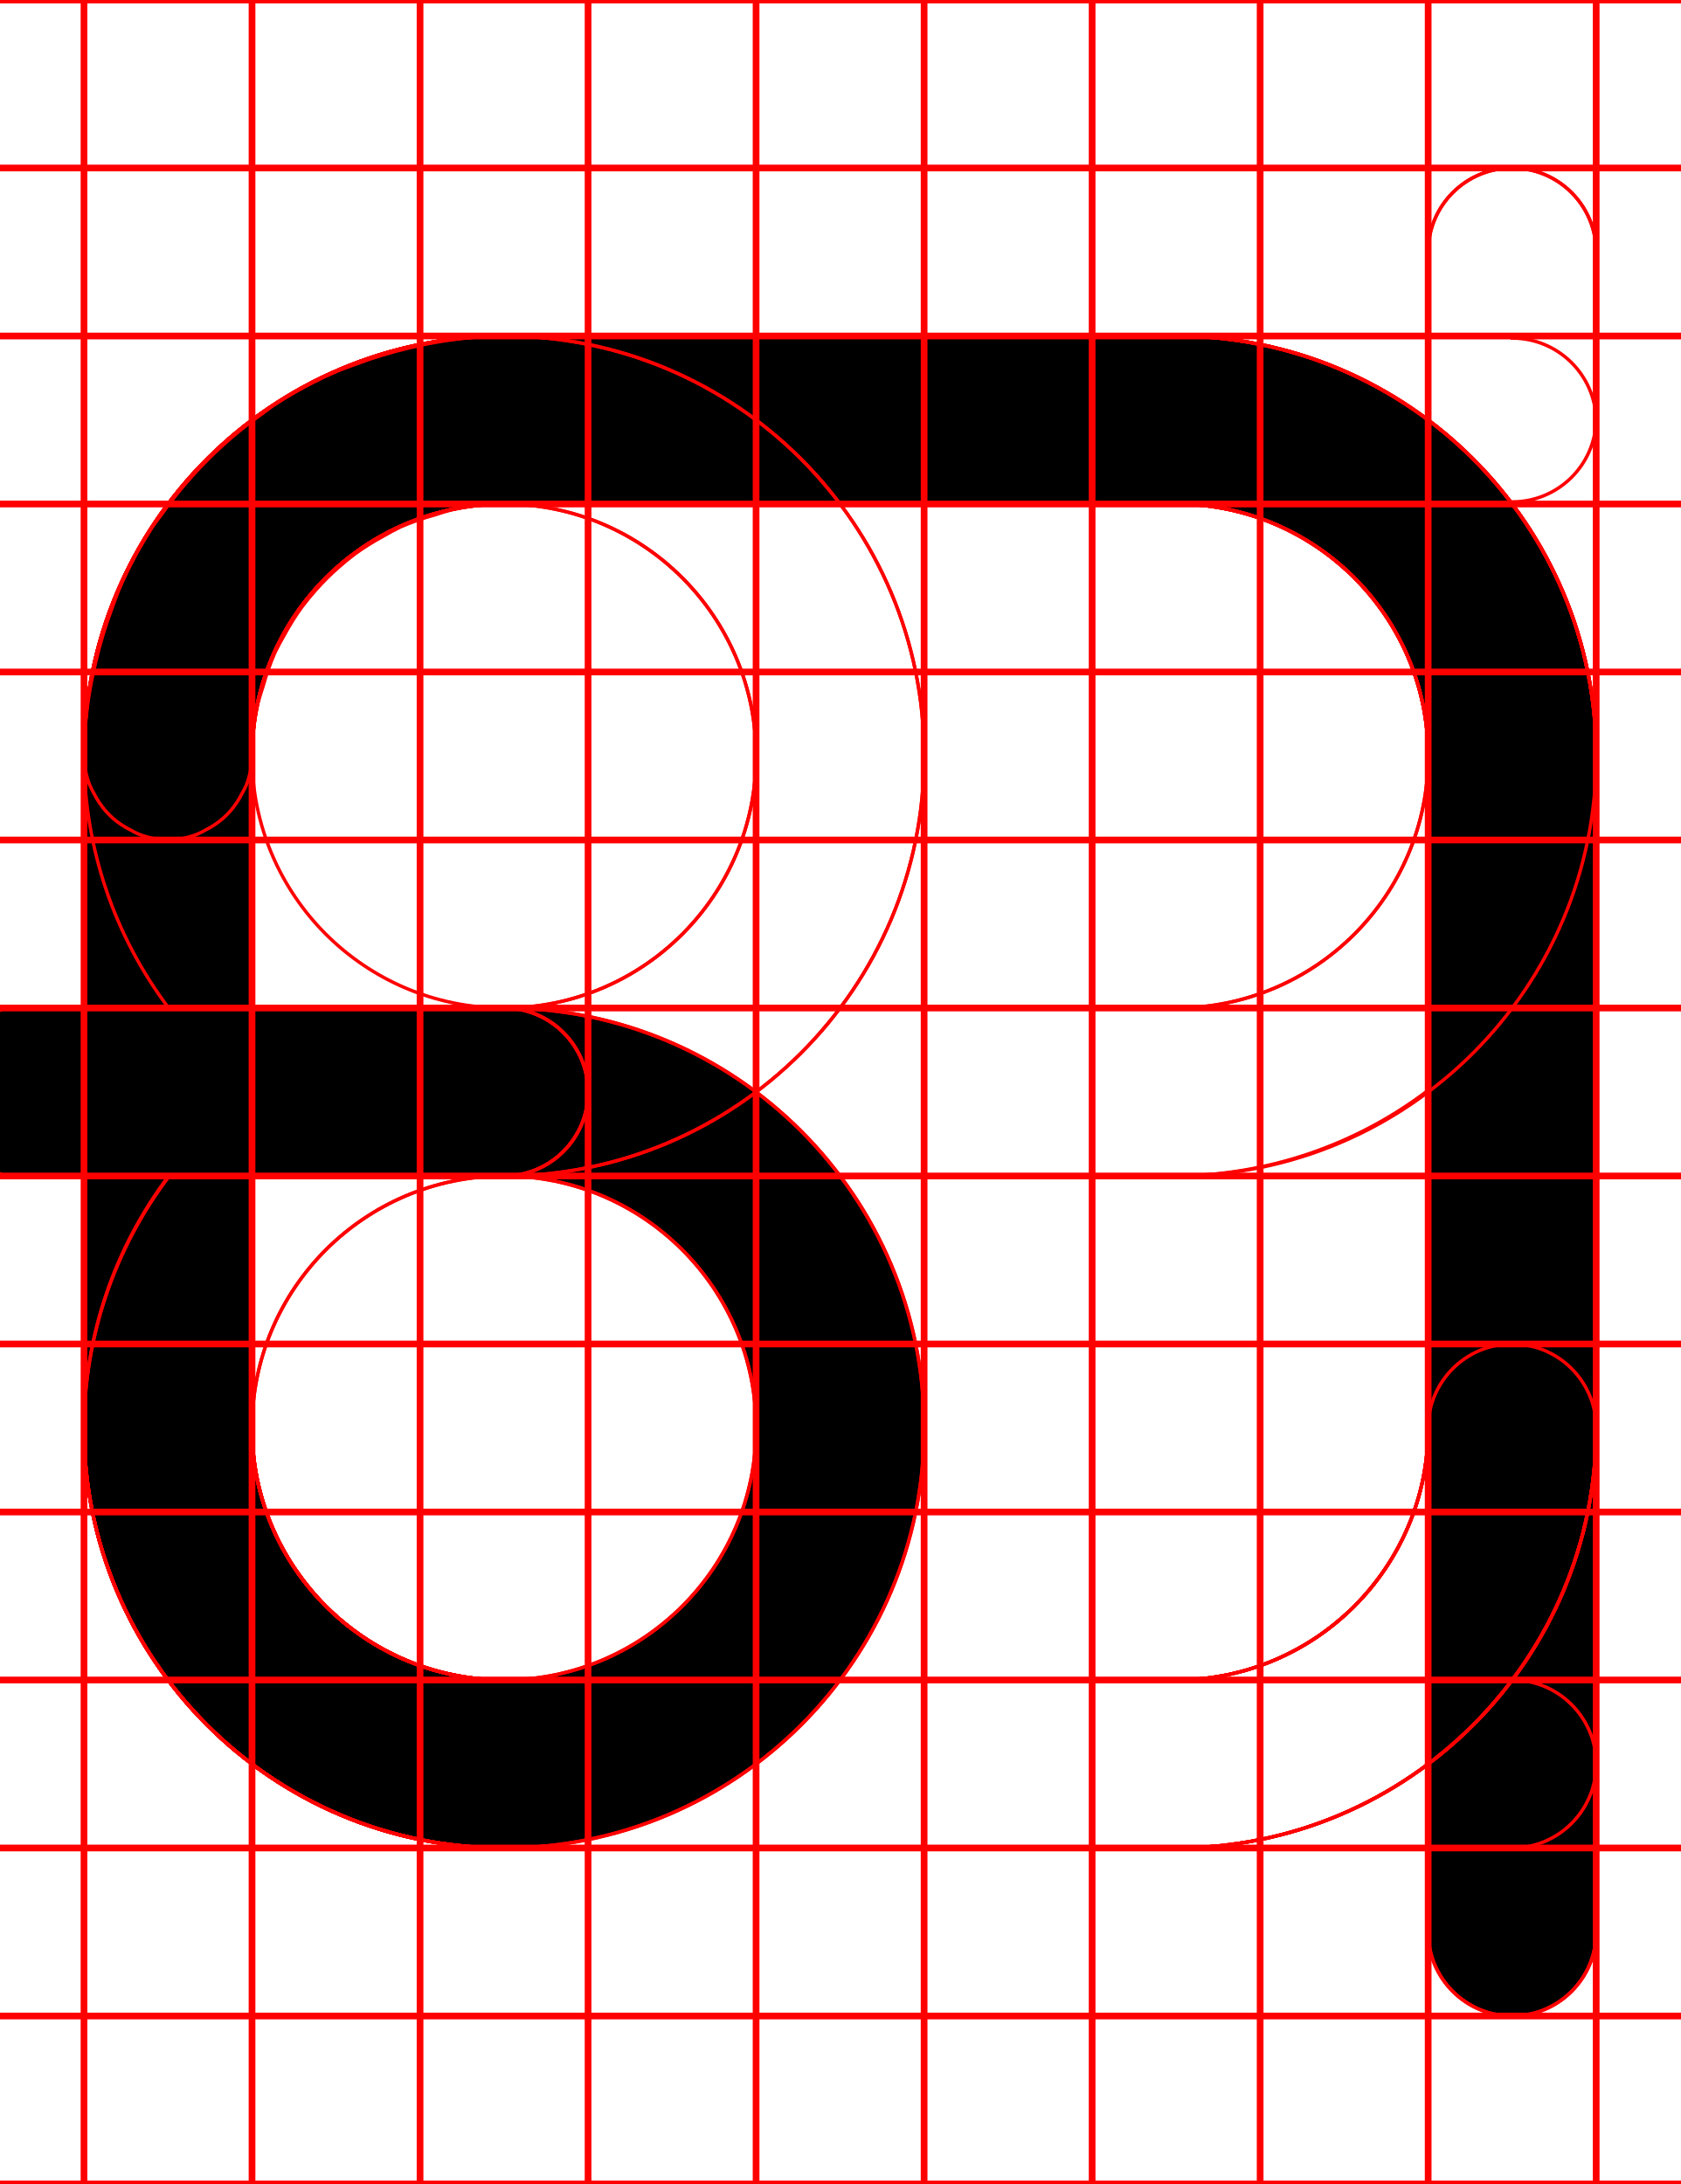
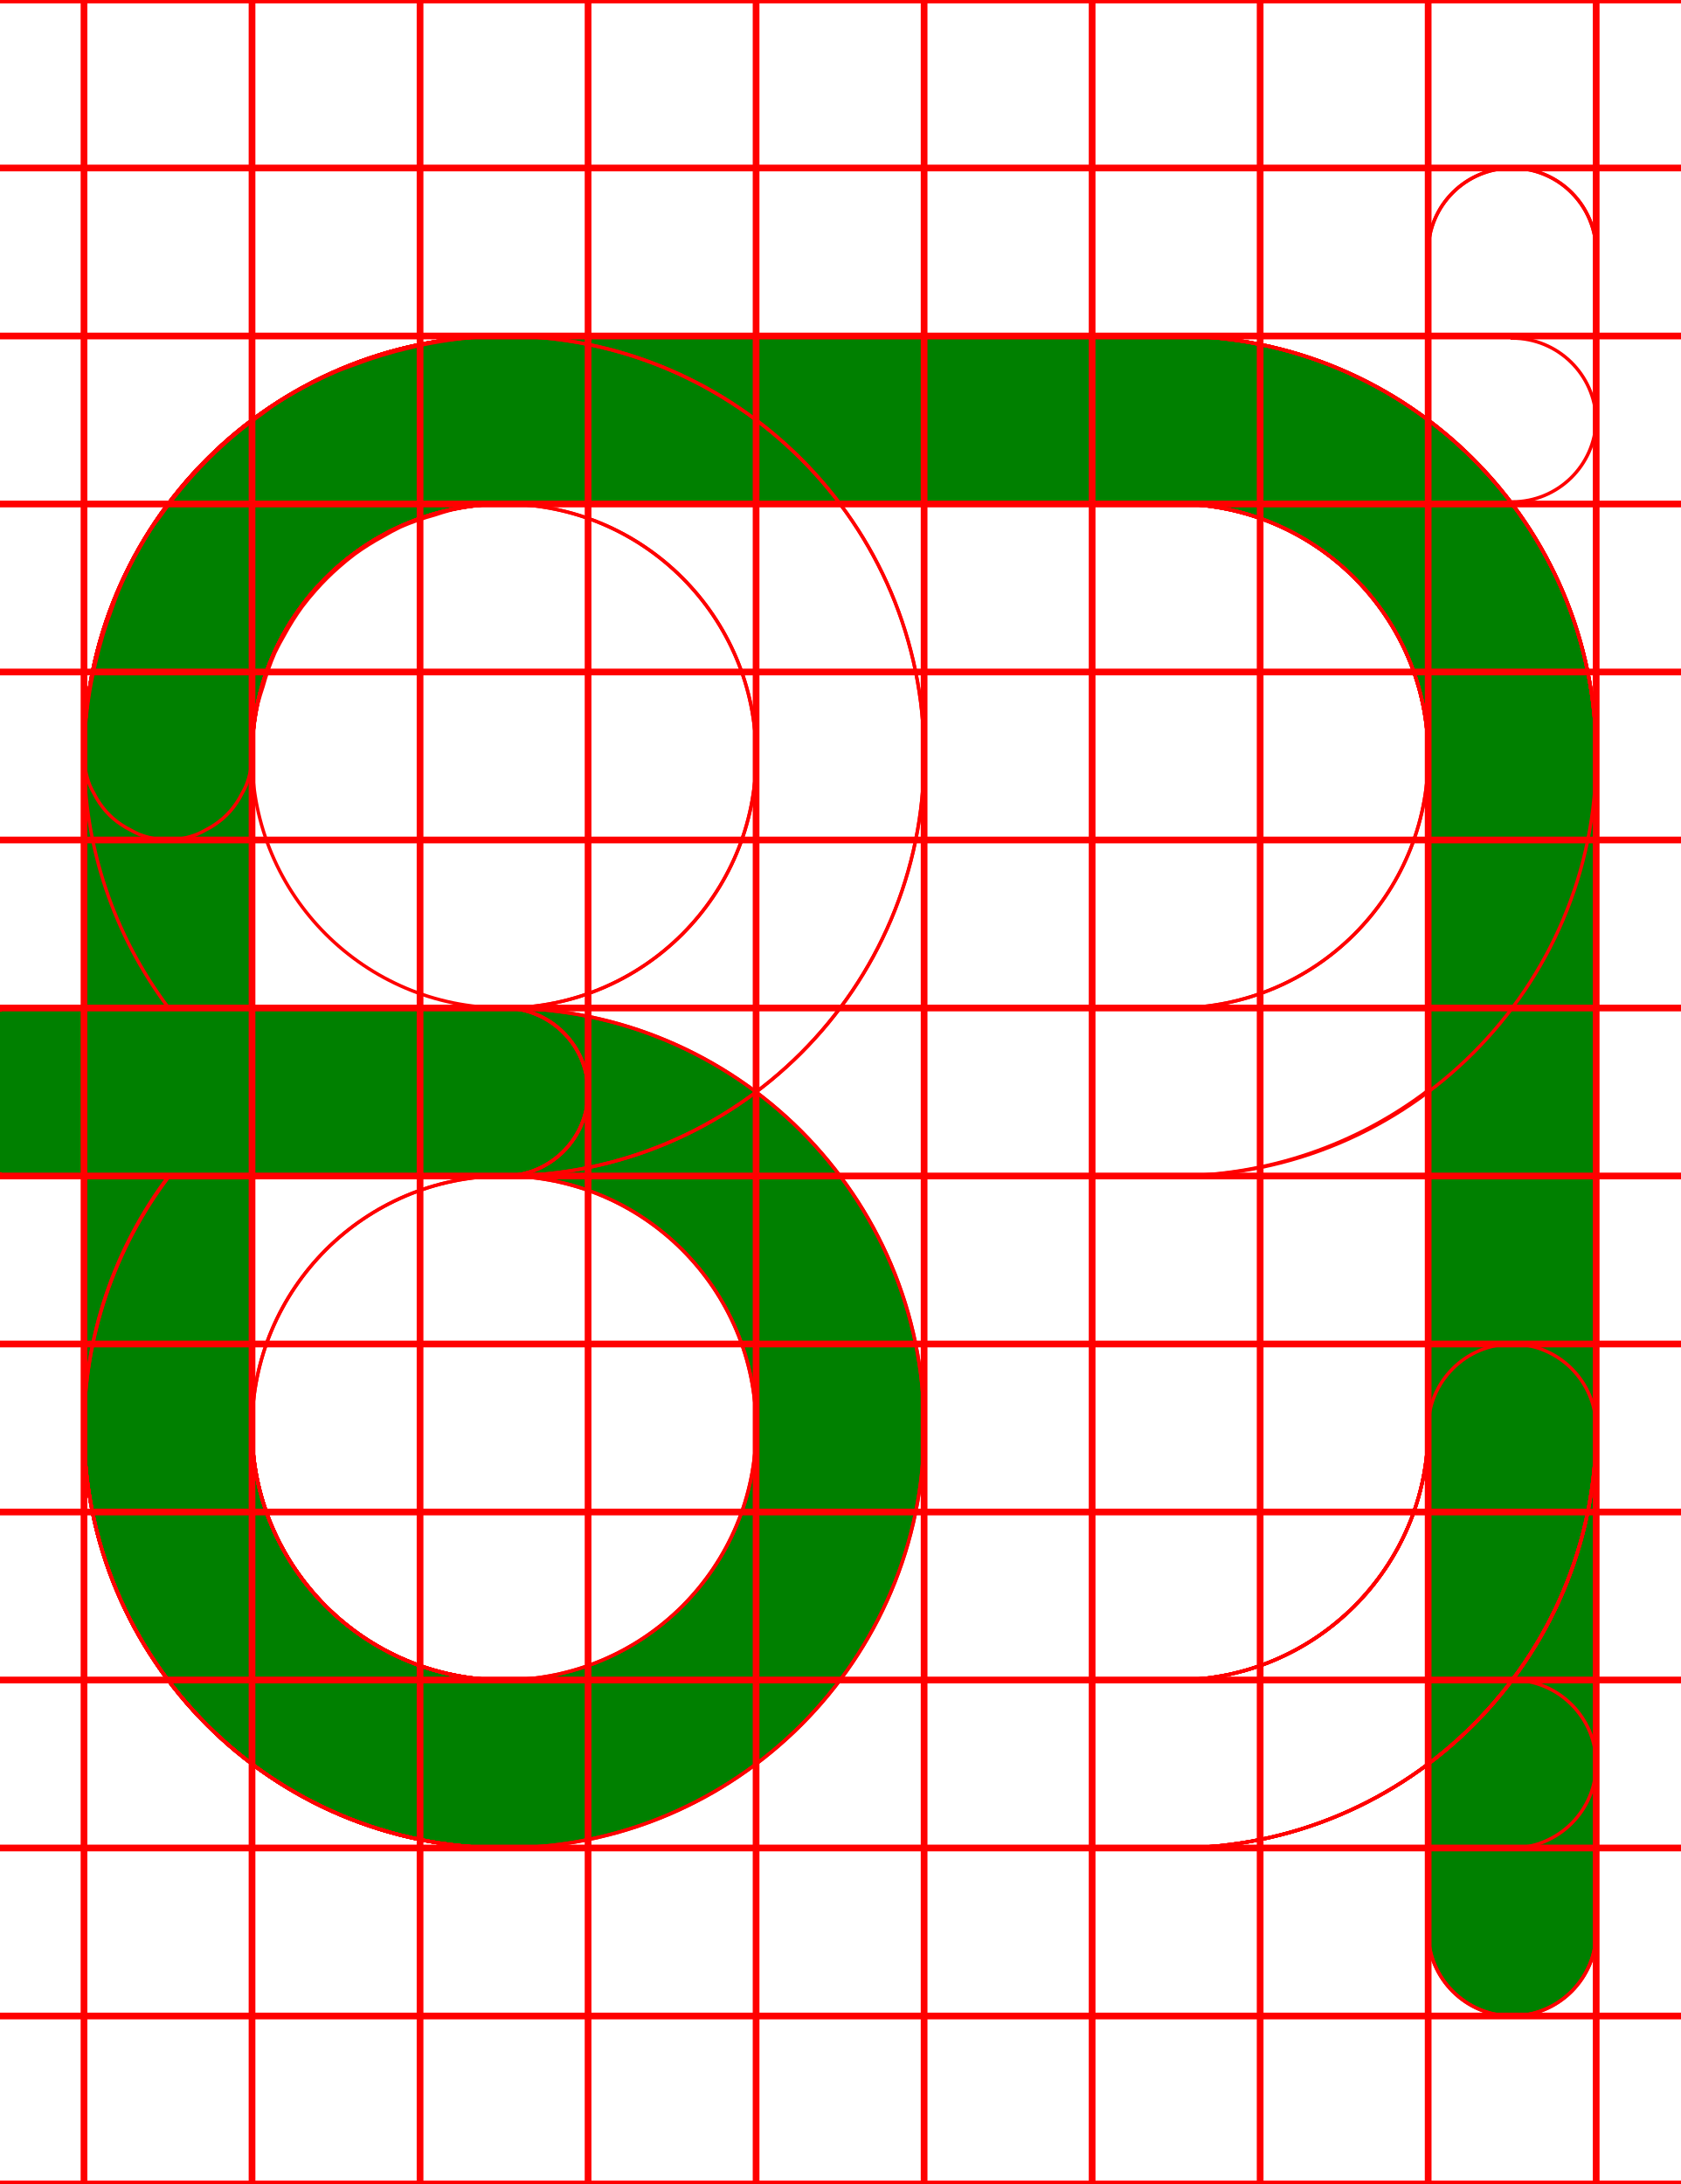
<svg xmlns="http://www.w3.org/2000/svg" width="500" height="650">
-   <path d="M 150 100 A 125 125 0 0 0 25 225 L 25 300 L 0 300 L 0 300.07 A 25 25 0 0 0 -25 325 A 25 25 0 0 0 0 349.93 L 0 350 L 25 350 L 25 425 A 125 125 0 0 0 150 550 A 125 125 0 0 0 275 425 A 125 125 0 0 0 150 300 L 75 300 L 75 225 A 75 75 0 0 1 150 150 L 350 150 A 75 75 0 0 1 425 225 L 425 575 A 25 25 0 0 0 475 575 L 475 225 A 125 125 0 0 0 350 100 L 150 100 z M 75 350 L 150 350 A 75 75 0 0 1 225 425 A 75 75 0 0 1 150 500 A 75 75 0 0 1 75 425 L 75 350 z " />
+   <path fill="green" d="M 150 100 A 125 125 0 0 0 25 225 L 25 300 L 0 300 L 0 300.07 A 25 25 0 0 0 -25 325 A 25 25 0 0 0 0 349.93 L 0 350 L 25 350 L 25 425 A 125 125 0 0 0 150 550 A 125 125 0 0 0 275 425 A 125 125 0 0 0 150 300 L 75 300 L 75 225 A 75 75 0 0 1 150 150 L 350 150 A 75 75 0 0 1 425 225 L 425 575 A 25 25 0 0 0 475 575 L 475 225 A 125 125 0 0 0 350 100 L 150 100 z M 75 350 L 150 350 A 75 75 0 0 1 225 425 A 75 75 0 0 1 150 500 A 75 75 0 0 1 75 425 L 75 350 z " />
  <path d="M 444.439 50.631 A 25 25 0 0 0 425 75 L 425 425 A 75 75 0 0 1 350 500 L 150 500 A 75 75 0 0 1 75 425 A 75 75 0 0 1 150 350 A 25 25 0 0 0 175 325 A 25 25 0 0 0 150 300 L 0 300 L 0 300.631 A 25 25 0 0 0 -25 325 A 25 25 0 0 0 0 349.369 L 0 350 L 50.189 350 A 125 125 0 0 0 25 425 A 125 125 0 0 0 150 550 L 350 550 A 125 125 0 0 0 475 425 L 475 75 A 25 25 0 0 0 444.439 50.631 z " style="fill:none;stroke:red;" />
  <path d="M 450 50 A 25 25 0 0 0 425 75 L 425 425 A 75 75 0 0 1 350 500 L 150 500 A 75 75 0 0 1 75 425 L 75 350 L 150 350 A 125 125 0 0 0 275 225 A 125 125 0 0 0 150 100 A 125 125 0 0 0 25 225 L 25 300 L 0 300 A 25 25 0 0 0 -25 325 A 25 25 0 0 0 0 350 L 25 350 L 25 425 A 125 125 0 0 0 150 550 L 350 550 A 125 125 0 0 0 475 425 L 475 75 A 25 25 0 0 0 450 50 z M 150 150 A 75 75 0 0 1 225 225 A 75 75 0 0 1 150 300 L 75 300 L 75 225 A 75 75 0 0 1 150 150 z " style="fill:none;stroke:red;" />
  <path d="M 150 100 A 125 125 0 0 0 25 225 L 25 300 L 0 300 A 25 25 0 0 0 -25 325 A 25 25 0 0 0 0 350 L 25 350 L 25 425 A 125 125 0 0 0 150 550 L 450 550 A 25 25 0 0 0 475 525 A 25 25 0 0 0 450 500 L 150 500 A 75 75 0 0 1 75 425 L 75 350 L 150 350 A 125 125 0 0 0 275 225 A 125 125 0 0 0 150 100 z M 150 150 A 75 75 0 0 1 225 225 A 75 75 0 0 1 150 300 L 75 300 L 75 225 A 75 75 0 0 1 150 150 z " style="fill:none;stroke:red;" />
  <path d="M 150 100 A 125 125 0 0 0 128.17 102.15 A 125 125 0 0 0 122.07 103.48 A 125 125 0 0 0 105.82 108.41 A 125 125 0 0 0 100.59 110.359 A 125 125 0 0 0 81.369 120.631 A 125 125 0 0 0 78.15 123.039 A 125 125 0 0 0 64.131 134.539 A 125 125 0 0 0 59.551 139.131 A 125 125 0 0 0 48.051 153.15 A 125 125 0 0 0 45.631 156.369 A 125 125 0 0 0 35.359 175.59 A 125 125 0 0 0 33.41 180.82 A 125 125 0 0 0 28.48 197.07 A 125 125 0 0 0 27.15 203.17 A 125 125 0 0 0 25 225 A 25 25 0 0 0 26.74 233.73 A 25 25 0 0 0 27.99 236.199 A 25 25 0 0 0 31.449 241.369 A 25 25 0 0 0 33.641 243.561 A 25 25 0 0 0 38.801 247 A 25 25 0 0 0 41.27 248.25 A 25 25 0 0 0 50 250 A 25 25 0 0 0 58.73 248.26 A 25 25 0 0 0 61.199 247.01 A 25 25 0 0 0 66.359 243.561 A 25 25 0 0 0 68.561 241.359 A 25 25 0 0 0 72 236.199 A 25 25 0 0 0 73.26 233.73 A 25 25 0 0 0 75 225 A 75 75 0 0 1 76.77 209.279 A 75 75 0 0 1 78.27 204.34 A 75 75 0 0 1 81.801 194.27 A 75 75 0 0 1 84.67 188.9 A 75 75 0 0 1 89.869 180.619 A 75 75 0 0 1 93.91 175.689 A 75 75 0 0 1 100.689 168.91 A 75 75 0 0 1 105.619 164.869 A 75 75 0 0 1 113.9 159.67 A 75 75 0 0 1 119.27 156.789 A 75 75 0 0 1 129.34 153.27 A 75 75 0 0 1 134.279 151.77 A 75 75 0 0 1 150 150 L 350 150 A 75 75 0 0 1 425 225 L 425 425 A 75 75 0 0 1 350 500 L 150 500 A 75 75 0 0 1 75 425 A 75 75 0 0 1 150 350 A 25 25 0 0 0 175 325 A 25 25 0 0 0 150 300 L 0 300 L 0 300.07 A 25 25 0 0 0 -25 325 A 25 25 0 0 0 0 349.93 L 0 350 L 50.4 350 A 125 125 0 0 0 25 425 A 125 125 0 0 0 150 550 L 350 550 A 125 125 0 0 0 475 425 L 475 225 A 125 125 0 0 0 350 100 L 150 100 z " style="fill:none;stroke:red;" />
  <path d="M 150 100 A 125 125 0 0 0 25 225 L 25 300 L 0 300 L 0 300.07 A 25 25 0 0 0 -25 325 A 25 25 0 0 0 0 349.93 L 0 350 L 25 350 L 25 425 A 125 125 0 0 0 150 550 L 350 550 A 125 125 0 0 0 475 425 L 475 225 A 125 125 0 0 0 350 100 L 150 100 z M 150 150 L 350 150 A 75 75 0 0 1 425 225 A 75 75 0 0 1 350 300 L 75 300 L 75 225 A 75 75 0 0 1 150 150 z M 425 324.5 L 425 425 A 75 75 0 0 1 350 500 L 150 500 A 75 75 0 0 1 75 425 L 75 350 L 350 350 A 125 125 0 0 0 425 324.5 z " style="fill:none;stroke:red;" />
  <path d="M 150 100 A 125 125 0 0 0 25 225 L 25 300 L 0 300 L 0 300.07 A 25 25 0 0 0 -25 325 A 25 25 0 0 0 0 349.93 L 0 350 L 25 350 L 25 425 A 125 125 0 0 0 150 550 L 350 550 A 125 125 0 0 0 475 425 A 25 25 0 0 0 450 400 A 25 25 0 0 0 425 425 A 75 75 0 0 1 350 500 L 150 500 A 75 75 0 0 1 75 425 L 75 350 L 350 350 A 125 125 0 0 0 475 225 A 125 125 0 0 0 350 100 L 150 100 z M 150 150 L 350 150 A 75 75 0 0 1 425 225 A 75 75 0 0 1 350 300 L 75 300 L 75 225 A 75 75 0 0 1 150 150 z " style="fill:none;stroke:red;" />
  <path d="M 150 100 A 125 125 0 0 0 25 225 A 125 125 0 0 0 50.189 300 L 0 300 L 0 300.07 A 25 25 0 0 0 -25 325 A 25 25 0 0 0 0 349.93 L 0 350 L 150 350 A 25 25 0 0 0 175 325 A 25 25 0 0 0 150 300 A 75 75 0 0 1 75 225 A 75 75 0 0 1 150 150 L 350 150 A 75 75 0 0 1 425 225 L 425 575 A 25 25 0 0 0 475 575 L 475 225 A 125 125 0 0 0 350 100 L 150 100 z " style="fill:none;stroke:red;" />
  <path d="M 150 100 A 125 125 0 0 0 25 225 L 25 300 L 0 300 L 0 300.07 A 25 25 0 0 0 -25 325 A 25 25 0 0 0 0 349.93 L 0 350 L 25 350 L 25 425 A 125 125 0 0 0 150 550 A 125 125 0 0 0 275 425 A 125 125 0 0 0 150 300 L 75 300 L 75 225 A 75 75 0 0 1 150 150 L 350 150 A 75 75 0 0 1 425 225 L 425 575 A 25 25 0 0 0 475 575 L 475 225 A 125 125 0 0 0 350 100 L 150 100 z M 75 350 L 150 350 A 75 75 0 0 1 225 425 A 75 75 0 0 1 150 500 A 75 75 0 0 1 75 425 L 75 350 z " style="fill:none;stroke:red;" />
  <path d="M 150 100 A 125 125 0 0 0 25 225 L 25 300 L 0 300 L 0 300.07 A 25 25 0 0 0 -25 325 A 25 25 0 0 0 0 349.93 L 0 350 L 25 350 L 25 425 A 125 125 0 0 0 150 550 A 125 125 0 0 0 275 425 A 125 125 0 0 0 150 300 L 75 300 L 75 225 A 75 75 0 0 1 150 150 L 450 150 L 450 149.369 A 25 25 0 0 0 475 125 A 25 25 0 0 0 450 100.631 L 450 100 L 150 100 z M 75 350 L 150 350 A 75 75 0 0 1 225 425 A 75 75 0 0 1 150 500 A 75 75 0 0 1 75 425 L 75 350 z " style="fill:none;stroke:red;" />
  <path d="M0-.5v1h24.5v49H0v1h24.5v49H0v1h24.5v49H0v1h24.5v49H0v1h24.5v49H0v1h24.5v49H0v1h24.5v49H0v1h24.5v49H0v1h24.5v49H0v1h24.5v49H0v1h24.5v49H0v1h24.5v49H0v1h24.5v49H0v1h500v-1h-24.5v-49H500v-1h-24.5v-49H500v-1h-24.5v-49H500v-1h-24.5v-49H500v-1h-24.5v-49H500v-1h-24.5v-49H500v-1h-24.5v-49H500v-1h-24.5v-49H500v-1h-24.5v-49H500v-1h-24.5v-49H500v-1h-24.5v-49H500v-1h-24.5v-49H500v-1h-24.5V.5H500v-1zm25.5 1h49v49h-49zm50 0h49v49h-49zm50 0h49v49h-49zm50 0h49v49h-49zm50 0h49v49h-49zm50 0h49v49h-49zm50 0h49v49h-49zm50 0h49v49h-49zm50 0h49v49h-49zm-400 50h49v49h-49zm50 0h49v49h-49zm50 0h49v49h-49zm50 0h49v49h-49zm50 0h49v49h-49zm50 0h49v49h-49zm50 0h49v49h-49zm50 0h49v49h-49zm50 0h49v49h-49zm-400 50h49v49h-49zm50 0h49v49h-49zm50 0h49v49h-49zm50 0h49v49h-49zm50 0h49v49h-49zm50 0h49v49h-49zm50 0h49v49h-49zm50 0h49v49h-49zm50 0h49v49h-49zm-400 50h49v49h-49zm50 0h49v49h-49zm50 0h49v49h-49zm50 0h49v49h-49zm50 0h49v49h-49zm50 0h49v49h-49zm50 0h49v49h-49zm50 0h49v49h-49zm50 0h49v49h-49zm-400 50h49v49h-49zm50 0h49v49h-49zm50 0h49v49h-49zm50 0h49v49h-49zm50 0h49v49h-49zm50 0h49v49h-49zm50 0h49v49h-49zm50 0h49v49h-49zm50 0h49v49h-49zm-400 50h49v49h-49zm50 0h49v49h-49zm50 0h49v49h-49zm50 0h49v49h-49zm50 0h49v49h-49zm50 0h49v49h-49zm50 0h49v49h-49zm50 0h49v49h-49zm50 0h49v49h-49zm-400 50h49v49h-49zm50 0h49v49h-49zm50 0h49v49h-49zm50 0h49v49h-49zm50 0h49v49h-49zm50 0h49v49h-49zm50 0h49v49h-49zm50 0h49v49h-49zm50 0h49v49h-49zm-400 50h49v49h-49zm50 0h49v49h-49zm50 0h49v49h-49zm50 0h49v49h-49zm50 0h49v49h-49zm50 0h49v49h-49zm50 0h49v49h-49zm50 0h49v49h-49zm50 0h49v49h-49zm-400 50h49v49h-49zm50 0h49v49h-49zm50 0h49v49h-49zm50 0h49v49h-49zm50 0h49v49h-49zm50 0h49v49h-49zm50 0h49v49h-49zm50 0h49v49h-49zm50 0h49v49h-49zm-400 50h49v49h-49zm50 0h49v49h-49zm50 0h49v49h-49zm50 0h49v49h-49zm50 0h49v49h-49zm50 0h49v49h-49zm50 0h49v49h-49zm50 0h49v49h-49zm50 0h49v49h-49zm-400 50h49v49h-49zm50 0h49v49h-49zm50 0h49v49h-49zm50 0h49v49h-49zm50 0h49v49h-49zm50 0h49v49h-49zm50 0h49v49h-49zm50 0h49v49h-49zm50 0h49v49h-49zm-400 50h49v49h-49zm50 0h49v49h-49zm50 0h49v49h-49zm50 0h49v49h-49zm50 0h49v49h-49zm50 0h49v49h-49zm50 0h49v49h-49zm50 0h49v49h-49zm50 0h49v49h-49zm-400 50h49v49h-49zm50 0h49v49h-49zm50 0h49v49h-49zm50 0h49v49h-49zm50 0h49v49h-49zm50 0h49v49h-49zm50 0h49v49h-49zm50 0h49v49h-49zm50 0h49v49h-49z" style="fill:none;stroke:red;" />
</svg>
